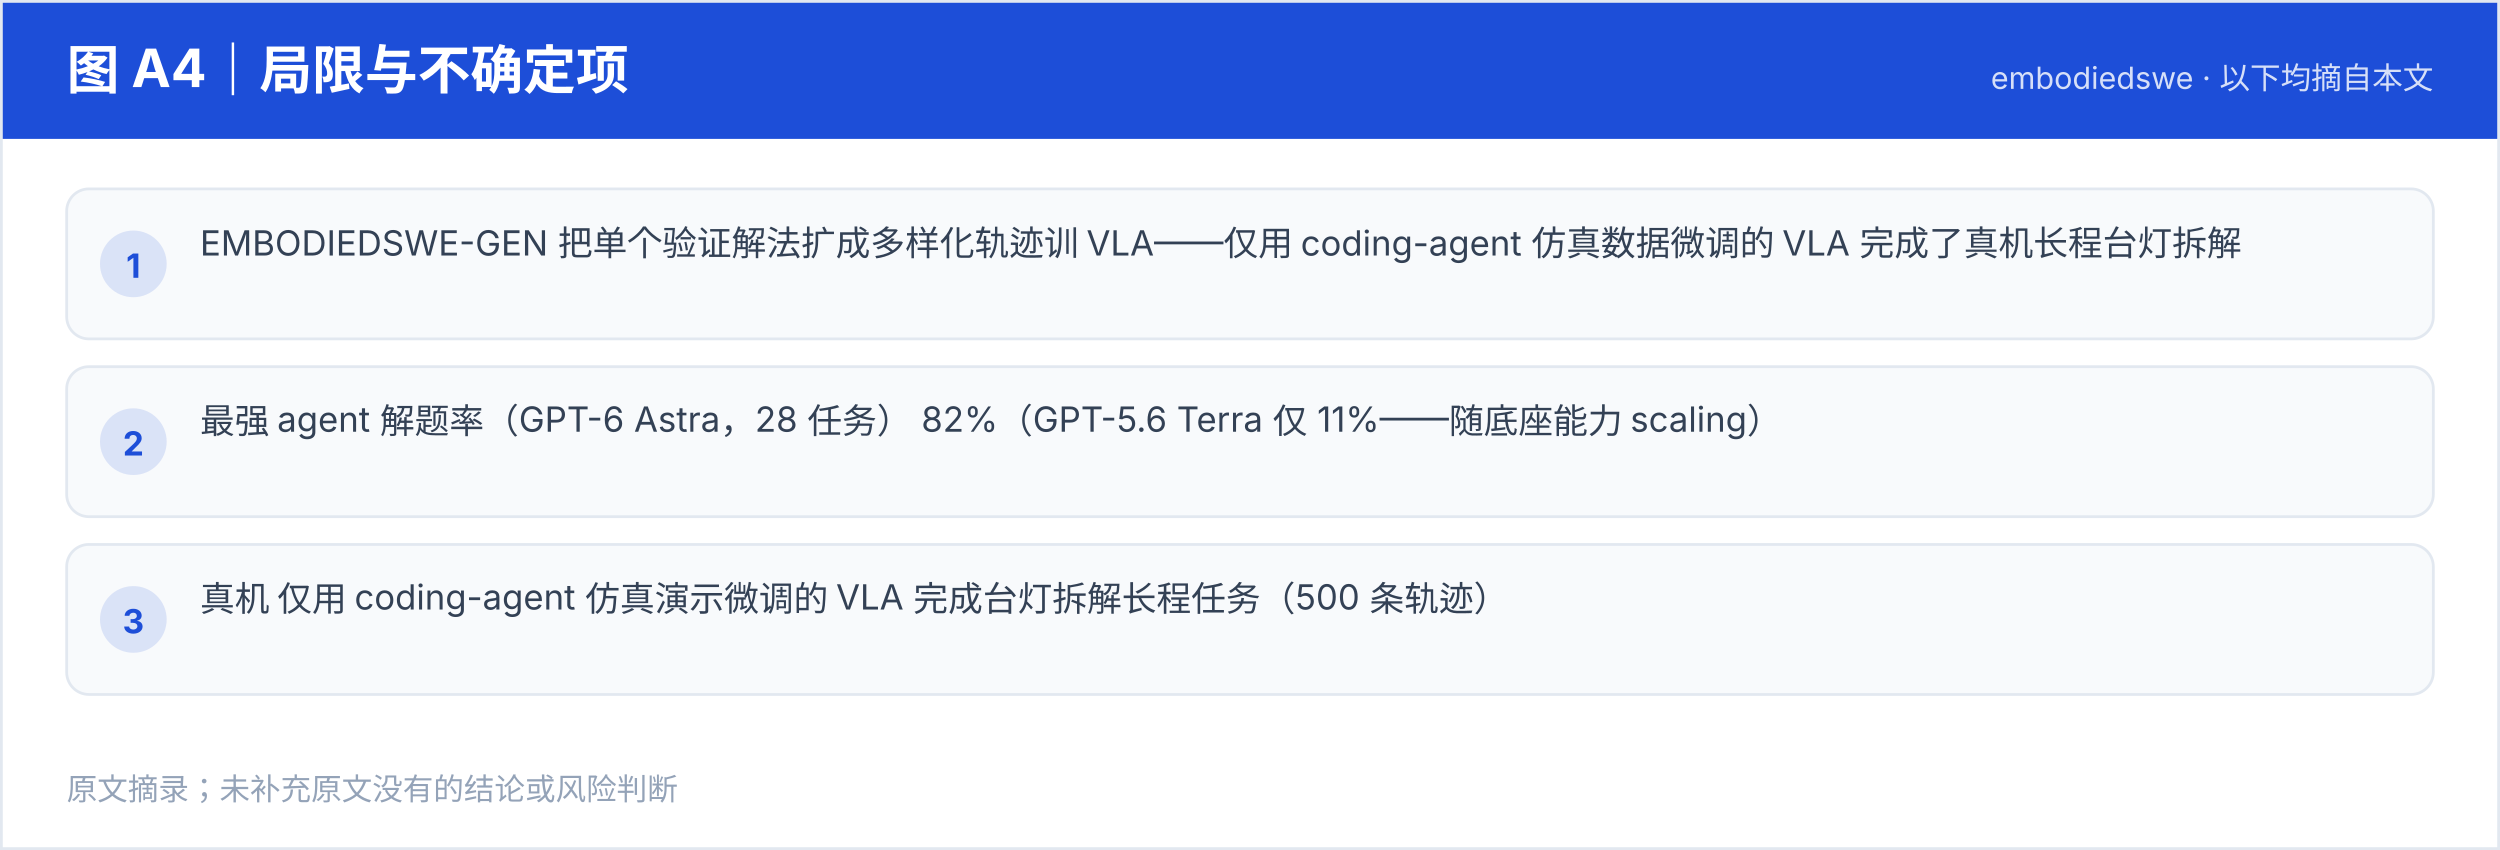
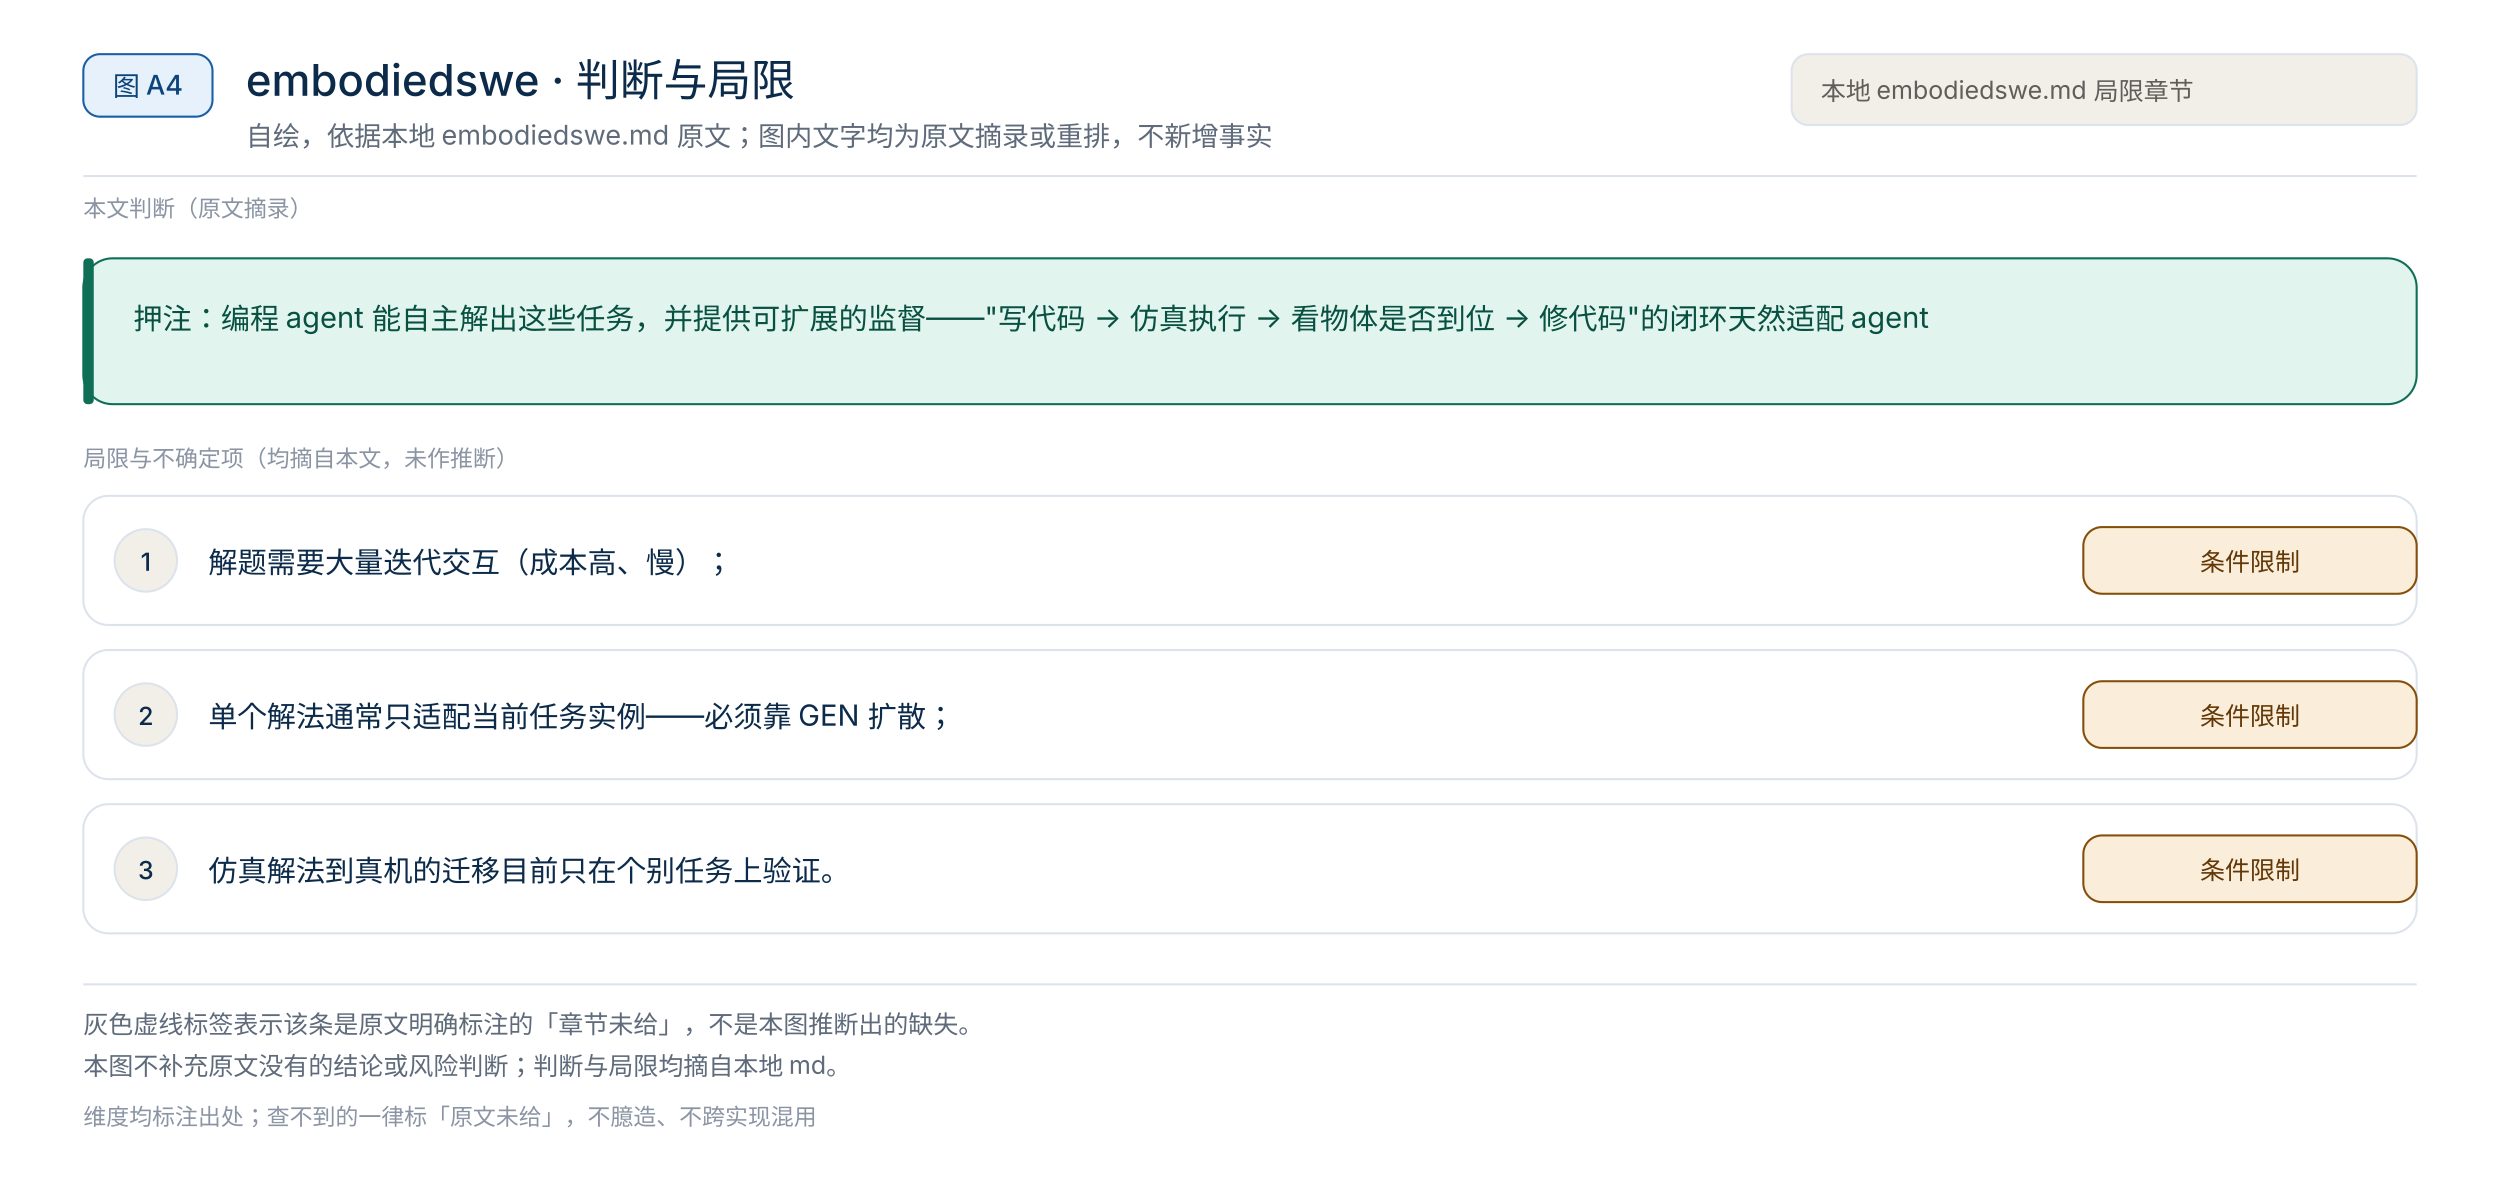
- <svg xmlns="http://www.w3.org/2000/svg" viewBox="0 0 900 306" width="900" height="306" font-family="PingFang SC, -apple-system, BlinkMacSystemFont, Microsoft YaHei, sans-serif">
-   <rect width="900" height="306" fill="#ffffff" />
-   <rect x="0" y="0" width="900" height="50" fill="#1d4ed8" />
-   <text x="24" y="32" font-size="19" fill="#ffffff" font-weight="700" text-anchor="start">图 A4｜局限与不确定项</text>
-   <text x="876" y="32" font-size="11" fill="#ffffff" font-weight="400" text-anchor="end" opacity="0.82">embodiedswe · 以下均摘自本文</text>
-   <rect x="24" y="68" width="852" height="54" rx="8" fill="#f8fafc" stroke="#e2e8f0" />
-   <circle cx="48" cy="95" r="12" fill="#1d4ed8" opacity="0.14" />
-   <text x="48" y="100" font-size="12" fill="#1d4ed8" font-weight="700" text-anchor="middle">1</text>
-   <text x="72" y="92" font-size="12.5" fill="#334155" font-weight="400" text-anchor="start">EMBODIEDSWE-GEN 把单个验证解法扩成多样化轨迹训 VLA——仅用 coding-agent 仿真数据微调的 VLA 完成了真机长程台灯拆解</text>
-   <rect x="24" y="132" width="852" height="54" rx="8" fill="#f8fafc" stroke="#e2e8f0" />
-   <circle cx="48" cy="159" r="12" fill="#1d4ed8" opacity="0.14" />
-   <text x="48" y="164" font-size="12" fill="#1d4ed8" font-weight="700" text-anchor="middle">2</text>
-   <text x="72" y="156" font-size="12.5" fill="#334155" font-weight="400" text-anchor="start">最强 agent 解题率（GPT-6 Astra，28 任务） 82%（GPT-5.6 Terra 仅 11%——随底座能力 scaling）</text>
-   <rect x="24" y="196" width="852" height="54" rx="8" fill="#f8fafc" stroke="#e2e8f0" />
-   <circle cx="48" cy="223" r="12" fill="#1d4ed8" opacity="0.14" />
-   <text x="48" y="228" font-size="12" fill="#1d4ed8" font-weight="700" text-anchor="middle">3</text>
-   <text x="72" y="220" font-size="12.5" fill="#334155" font-weight="400" text-anchor="start">真机 仅用 coding-agent 仿真演示微调的 VLA 完成台灯拆解长程任务（500 条轨迹）</text>
-   <text x="24" y="288" font-size="11" fill="#94a3b8" font-weight="400" text-anchor="start">原文摘录；未补充原文没有的结论或风险判断</text>
-   <rect x="0.5" y="0.5" width="899" height="305" fill="none" stroke="#e2e8f0" />
+ <svg xmlns="http://www.w3.org/2000/svg" width="1200" height="570" viewBox="0 0 1200 570" role="img">
+   <defs>
+     <marker id="arrow" viewBox="0 0 10 10" refX="8" refY="5" markerWidth="6" markerHeight="6" orient="auto-start-reverse">
+       <path d="M2 1L8 5L2 9" fill="none" stroke="#185FA5" stroke-width="1.6" stroke-linecap="round" stroke-linejoin="round" />
+     </marker>
+   </defs>
+   <rect x="0" y="0" width="1200" height="570" rx="0" fill="#FFFFFF" stroke="#FFFFFF" stroke-width="1" />
+   <text x="118" y="46" font-family="-apple-system,BlinkMacSystemFont,'PingFang SC','Microsoft YaHei',sans-serif" font-size="21" font-weight="500" fill="#0C2B4A" text-anchor="start">embodiedswe · 判断与局限</text>
+   <text x="118" y="70" font-family="-apple-system,BlinkMacSystemFont,'PingFang SC','Microsoft YaHei',sans-serif" font-size="13" font-weight="400" fill="#5F6B7A" text-anchor="start">自绘，依据本地 embodiedswe.md 原文；图内文字均为原文摘录或重排，不新增事实</text>
+   <rect x="40" y="84" width="1120" height="1" rx="0" fill="#DDE3EC" stroke="#DDE3EC" stroke-width="0" />
+   <rect x="860" y="26" width="300" height="34" rx="8" fill="#F1EFE8" stroke="#DDE3EC" stroke-width="1" />
+   <text x="874" y="48" font-family="-apple-system,BlinkMacSystemFont,'PingFang SC','Microsoft YaHei',sans-serif" font-size="12" font-weight="400" fill="#5F5E5A" text-anchor="start">本地 embodiedswe.md 局限章节</text>
+   <rect x="40" y="26" width="62" height="30" rx="8" fill="#E6F1FB" stroke="#185FA5" stroke-width="1" />
+   <text x="71" y="46" font-family="-apple-system,BlinkMacSystemFont,'PingFang SC','Microsoft YaHei',sans-serif" font-size="13" font-weight="500" fill="#0C447C" text-anchor="middle">图 A4</text>
+   <text x="40" y="104" font-family="-apple-system,BlinkMacSystemFont,'PingFang SC','Microsoft YaHei',sans-serif" font-size="11" font-weight="400" fill="#8A94A3" text-anchor="start">本文判断（原文摘录）</text>
+   <rect x="40" y="124" width="1120" height="70" rx="14" fill="#E1F5EE" stroke="#0F6E56" stroke-width="1" />
+   <rect x="40" y="124" width="5" height="70" rx="2" fill="#0F6E56" stroke="#0F6E56" stroke-width="0" />
+   <text x="64" y="158" font-family="-apple-system,BlinkMacSystemFont,'PingFang SC','Microsoft YaHei',sans-serif" font-size="14" font-weight="400" fill="#085041" text-anchor="start">押注：编程 agent 能自主解出这些任务，并提供可扩展的监督——"写代码 → 仿真执行 → 看物体是否到位 → 修代码"的闭环天然适配 agent</text>
+   <text x="40" y="224" font-family="-apple-system,BlinkMacSystemFont,'PingFang SC','Microsoft YaHei',sans-serif" font-size="11" font-weight="400" fill="#8A94A3" text-anchor="start">局限与不确定项（均摘自本文，未作推断）</text>
+   <rect x="40" y="238" width="1120" height="62" rx="12" fill="#FFFFFF" stroke="#DDE3EC" stroke-width="1" />
+   <circle cx="70" cy="269" r="15" fill="#F1EFE8" stroke="#DDE3EC" stroke-width="1" />
+   <text x="70" y="274" font-family="-apple-system,BlinkMacSystemFont,'PingFang SC','Microsoft YaHei',sans-serif" font-size="12" font-weight="500" fill="#0C2B4A" text-anchor="middle">1</text>
+   <text x="100" y="275" font-family="-apple-system,BlinkMacSystemFont,'PingFang SC','Microsoft YaHei',sans-serif" font-size="14" font-weight="400" fill="#0C2B4A" text-anchor="start">解题需要大量迭代交互（成本高、慢）；</text>
+   <rect x="1000" y="253" width="160" height="32" rx="9" fill="#FAEEDA" stroke="#854F0B" stroke-width="1" />
+   <text x="1080" y="274" font-family="-apple-system,BlinkMacSystemFont,'PingFang SC','Microsoft YaHei',sans-serif" font-size="12" font-weight="400" fill="#633806" text-anchor="middle">条件限制</text>
+   <rect x="40" y="312" width="1120" height="62" rx="12" fill="#FFFFFF" stroke="#DDE3EC" stroke-width="1" />
+   <circle cx="70" cy="343" r="15" fill="#F1EFE8" stroke="#DDE3EC" stroke-width="1" />
+   <text x="70" y="348" font-family="-apple-system,BlinkMacSystemFont,'PingFang SC','Microsoft YaHei',sans-serif" font-size="12" font-weight="500" fill="#0C2B4A" text-anchor="middle">2</text>
+   <text x="100" y="349" font-family="-apple-system,BlinkMacSystemFont,'PingFang SC','Microsoft YaHei',sans-serif" font-size="14" font-weight="400" fill="#0C2B4A" text-anchor="start">单个解法通常只适配当前任务实例——必须靠 GEN 扩散；</text>
+   <rect x="1000" y="327" width="160" height="32" rx="9" fill="#FAEEDA" stroke="#854F0B" stroke-width="1" />
+   <text x="1080" y="348" font-family="-apple-system,BlinkMacSystemFont,'PingFang SC','Microsoft YaHei',sans-serif" font-size="12" font-weight="400" fill="#633806" text-anchor="middle">条件限制</text>
+   <rect x="40" y="386" width="1120" height="62" rx="12" fill="#FFFFFF" stroke="#DDE3EC" stroke-width="1" />
+   <circle cx="70" cy="417" r="15" fill="#F1EFE8" stroke="#DDE3EC" stroke-width="1" />
+   <text x="70" y="422" font-family="-apple-system,BlinkMacSystemFont,'PingFang SC','Microsoft YaHei',sans-serif" font-size="12" font-weight="500" fill="#0C2B4A" text-anchor="middle">3</text>
+   <text x="100" y="423" font-family="-apple-system,BlinkMacSystemFont,'PingFang SC','Microsoft YaHei',sans-serif" font-size="14" font-weight="400" fill="#0C2B4A" text-anchor="start">仿真解法到真机的迁移目前只在个别任务上验证。</text>
+   <rect x="1000" y="401" width="160" height="32" rx="9" fill="#FAEEDA" stroke="#854F0B" stroke-width="1" />
+   <text x="1080" y="422" font-family="-apple-system,BlinkMacSystemFont,'PingFang SC','Microsoft YaHei',sans-serif" font-size="12" font-weight="400" fill="#633806" text-anchor="middle">条件限制</text>
+   <rect x="40" y="472" width="1120" height="1" rx="0" fill="#DDE3EC" stroke="#DDE3EC" stroke-width="0" />
+   <text x="40" y="496" font-family="-apple-system,BlinkMacSystemFont,'PingFang SC','Microsoft YaHei',sans-serif" font-size="12" font-weight="400" fill="#5F6B7A" text-anchor="start">灰色虚线标签表示该条是原文明确标注的「章节未给」，不是本图推断出的缺失。</text>
+   <text x="40" y="516" font-family="-apple-system,BlinkMacSystemFont,'PingFang SC','Microsoft YaHei',sans-serif" font-size="12" font-weight="400" fill="#5F6B7A" text-anchor="start">本图不补充原文没有的结论或风险判断；判断与局限均摘自本地 md。</text>
+   <text x="40" y="540" font-family="-apple-system,BlinkMacSystemFont,'PingFang SC','Microsoft YaHei',sans-serif" font-size="11" font-weight="400" fill="#8A94A3" text-anchor="start">维度均标注出处；查不到的一律标「原文未给」，不臆造、不跨实现混用</text>
</svg>
